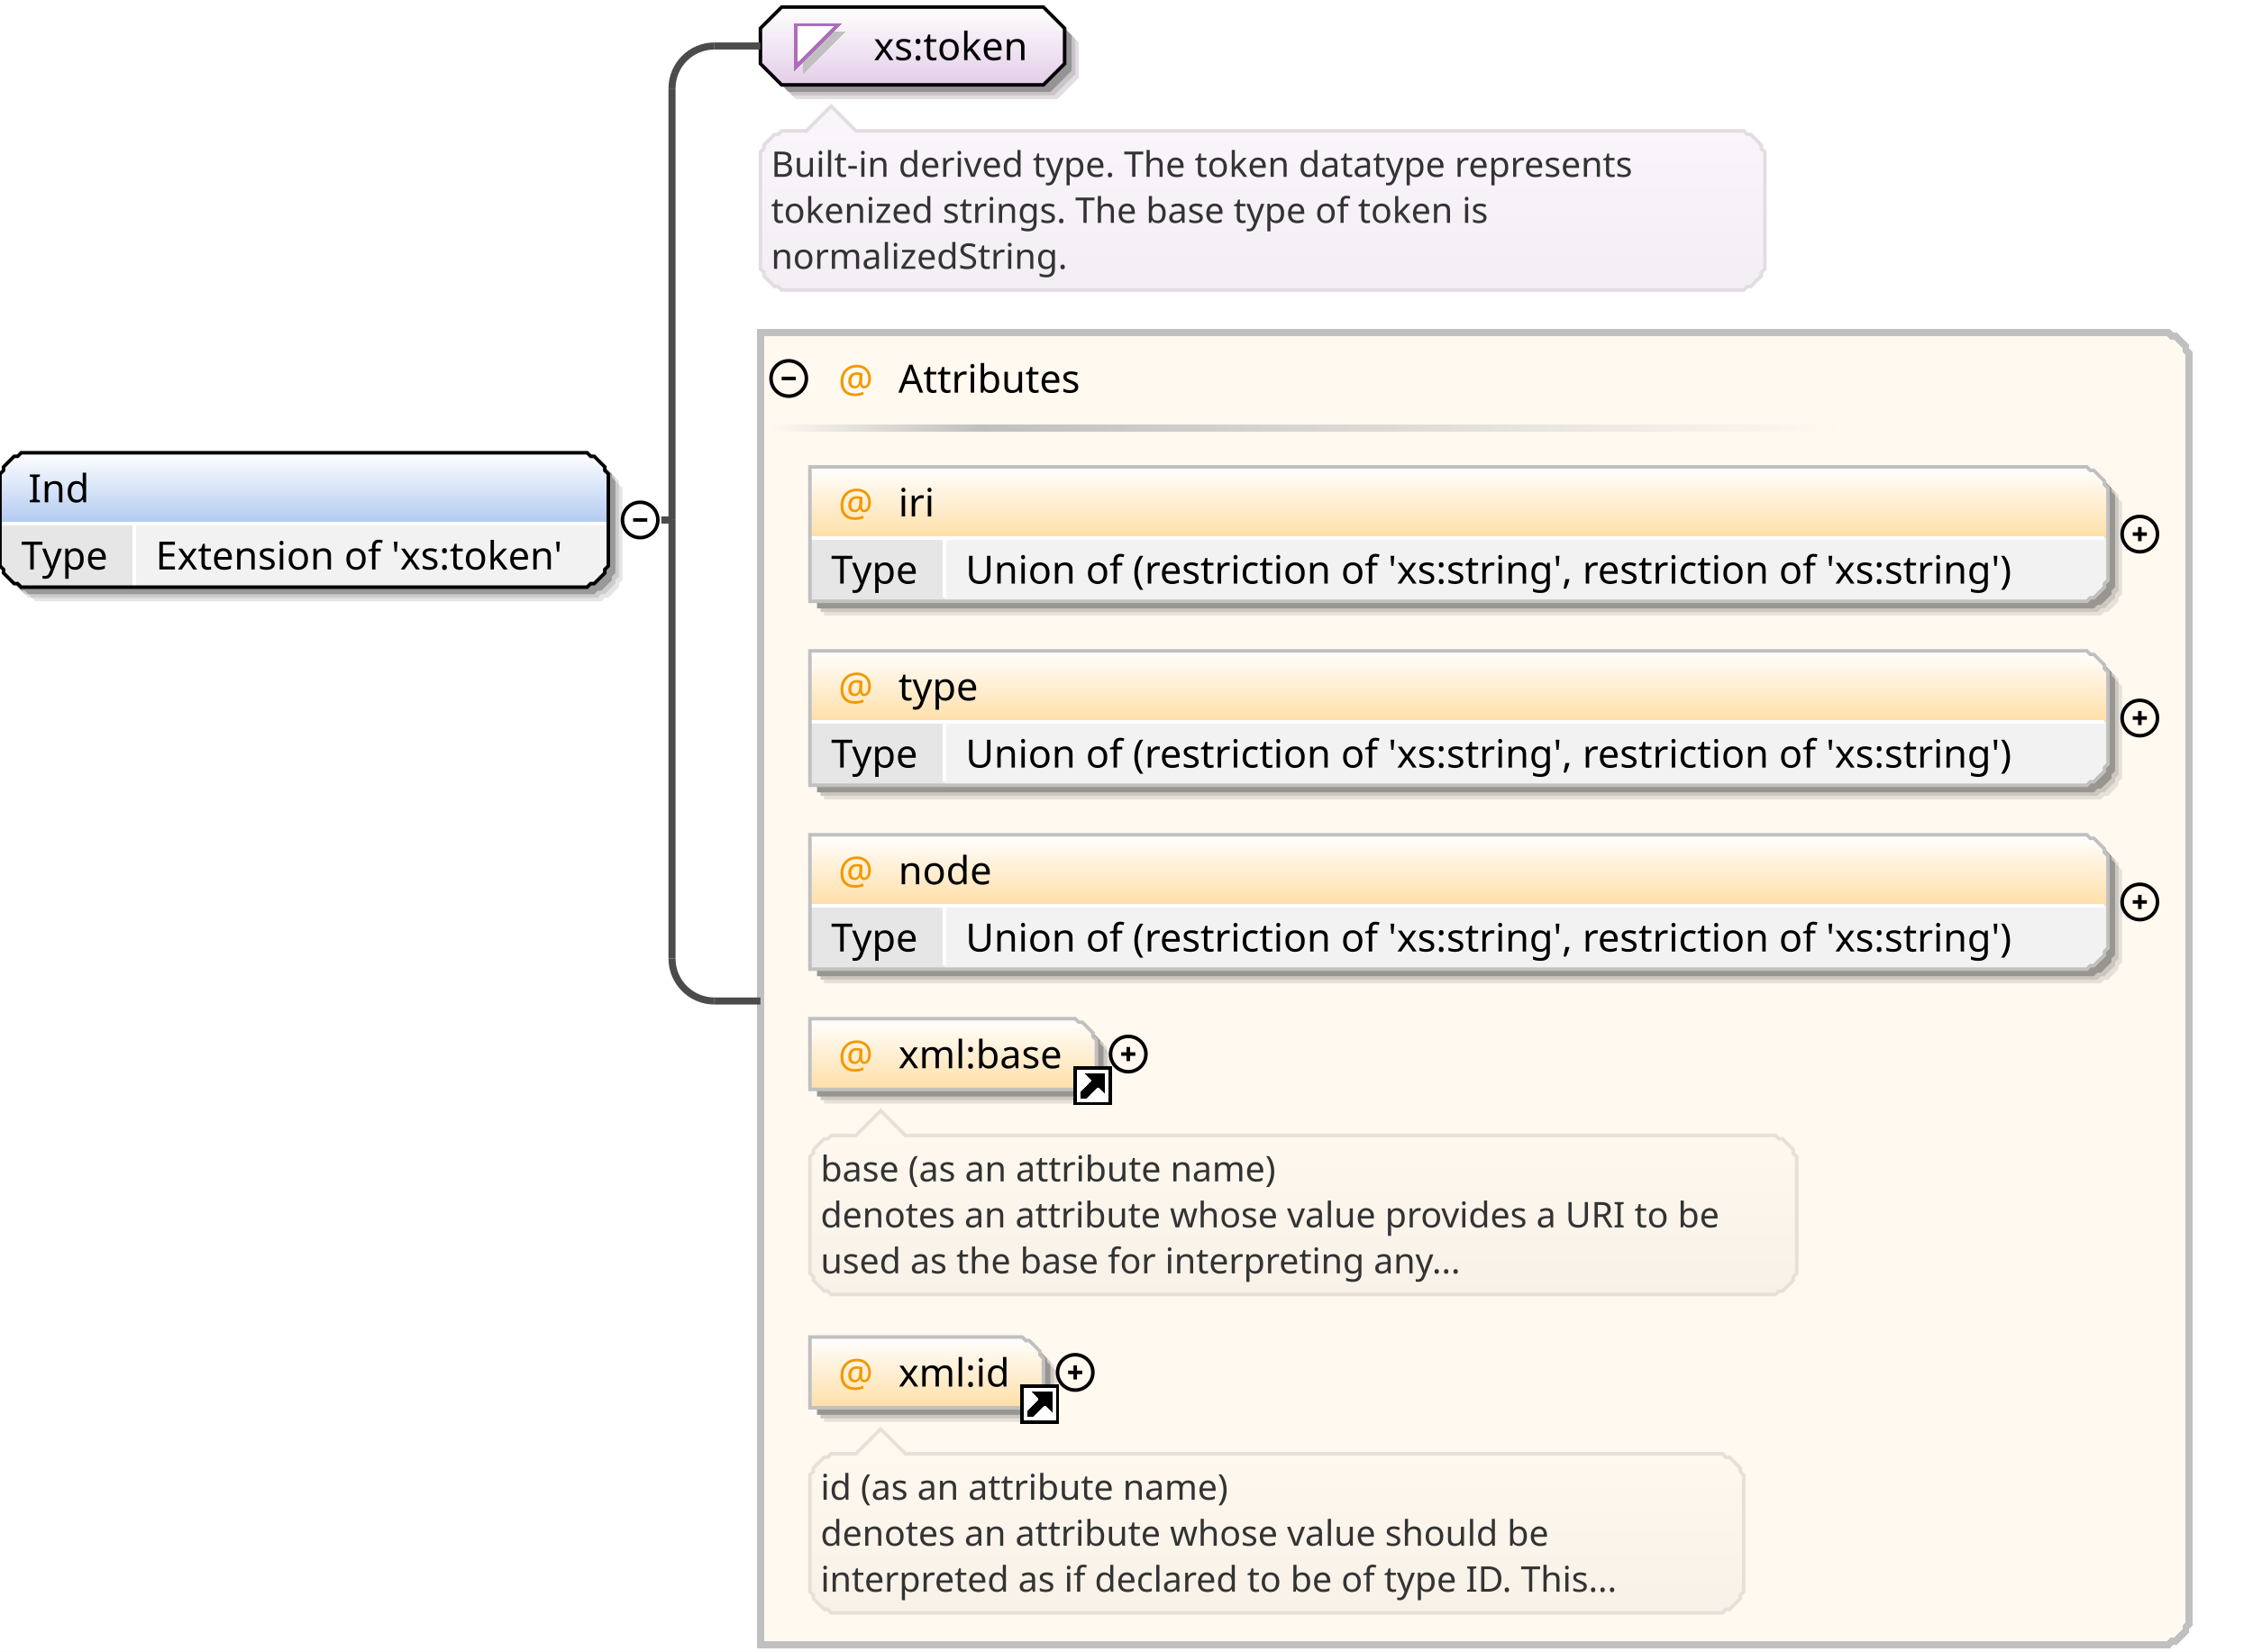
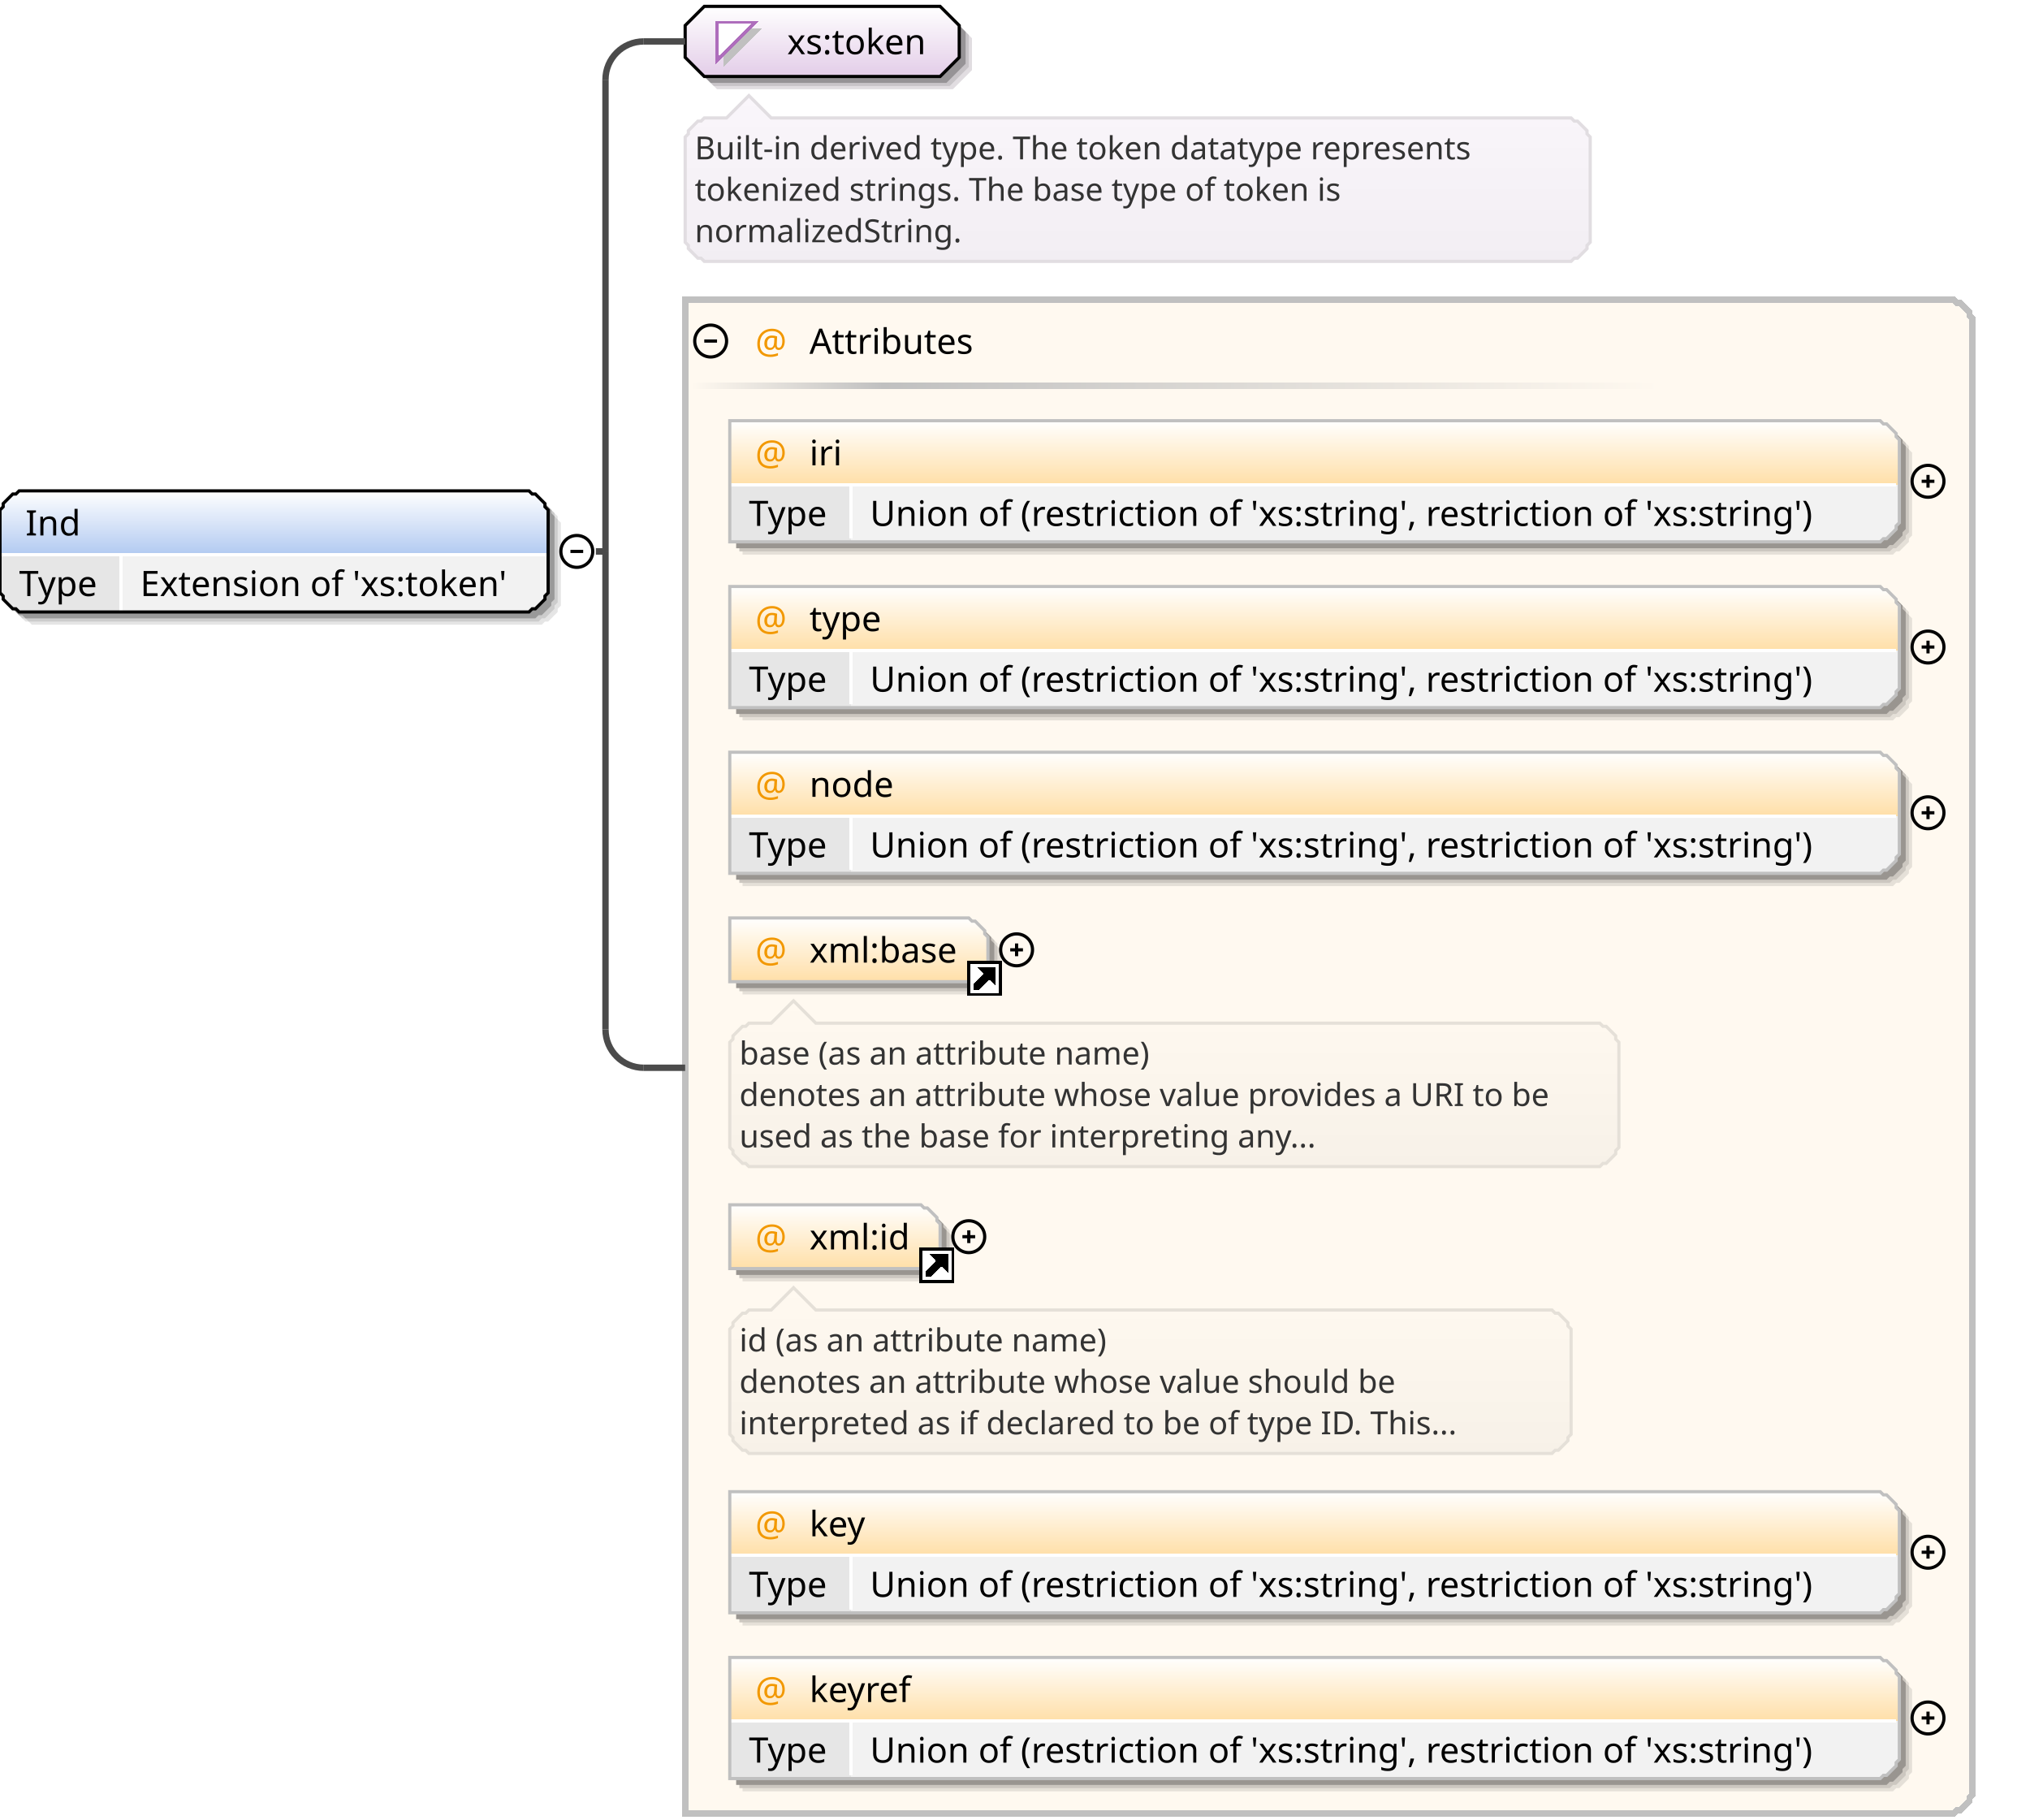
- <svg xmlns="http://www.w3.org/2000/svg" color-interpolation="auto" color-rendering="auto" fill="black" fill-opacity="1" font-family="'Dialog'" font-size="12" font-style="normal" font-weight="normal" height="467" image-rendering="auto" shape-rendering="auto" stroke="black" stroke-dasharray="none" stroke-dashoffset="0" stroke-linecap="square" stroke-linejoin="miter" stroke-miterlimit="10" stroke-opacity="1" stroke-width="1" text-rendering="auto" width="637">
+ <svg xmlns="http://www.w3.org/2000/svg" color-interpolation="auto" color-rendering="auto" fill="black" fill-opacity="1" font-family="'Dialog'" font-size="12" font-style="normal" font-weight="normal" height="571" image-rendering="auto" shape-rendering="auto" stroke="black" stroke-dasharray="none" stroke-dashoffset="0" stroke-linecap="square" stroke-linejoin="miter" stroke-miterlimit="10" stroke-opacity="1" stroke-width="1" text-rendering="auto" width="637">
  <defs id="genericDefs" />
  <g>
    <defs id="defs1">
-       <linearGradient gradientUnits="userSpaceOnUse" id="linearGradient1" spreadMethod="pad" x1="0" x2="0" y1="128" y2="148">
+       <linearGradient gradientUnits="userSpaceOnUse" id="linearGradient1" spreadMethod="pad" x1="0" x2="0" y1="154" y2="174">
        <stop offset="0%" stop-color="white" stop-opacity="1" />
        <stop offset="100%" stop-color="rgb(178,202,241)" stop-opacity="1" />
      </linearGradient>
      <linearGradient gradientUnits="userSpaceOnUse" id="linearGradient2" spreadMethod="pad" x1="215" x2="215" y1="2" y2="24">
        <stop offset="0%" stop-color="white" stop-opacity="1" />
        <stop offset="100%" stop-color="rgb(227,205,232)" stop-opacity="1" />
      </linearGradient>
      <linearGradient gradientUnits="userSpaceOnUse" id="linearGradient3" spreadMethod="pad" x1="215" x2="215" y1="30" y2="82">
        <stop offset="0%" stop-color="rgb(250,246,251)" stop-opacity="1" />
        <stop offset="100%" stop-color="rgb(242,238,243)" stop-opacity="1" />
      </linearGradient>
      <linearGradient gradientUnits="userSpaceOnUse" id="linearGradient4" spreadMethod="pad" x1="277" x2="521" y1="120" y2="120">
        <stop offset="0%" stop-color="silver" stop-opacity="1" />
        <stop offset="100%" stop-color="rgb(255,249,240)" stop-opacity="1" />
      </linearGradient>
      <linearGradient gradientUnits="userSpaceOnUse" id="linearGradient5" spreadMethod="pad" x1="217" x2="277" y1="120" y2="120">
        <stop offset="0%" stop-color="rgb(255,249,240)" stop-opacity="1" />
        <stop offset="100%" stop-color="silver" stop-opacity="1" />
      </linearGradient>
      <linearGradient gradientUnits="userSpaceOnUse" id="linearGradient6" spreadMethod="pad" x1="229" x2="229" y1="132" y2="152">
        <stop offset="0%" stop-color="white" stop-opacity="1" />
        <stop offset="100%" stop-color="rgb(255,223,168)" stop-opacity="1" />
      </linearGradient>
      <linearGradient gradientUnits="userSpaceOnUse" id="linearGradient7" spreadMethod="pad" x1="229" x2="229" y1="184" y2="204">
        <stop offset="0%" stop-color="white" stop-opacity="1" />
        <stop offset="100%" stop-color="rgb(255,223,168)" stop-opacity="1" />
      </linearGradient>
      <linearGradient gradientUnits="userSpaceOnUse" id="linearGradient8" spreadMethod="pad" x1="229" x2="229" y1="236" y2="256">
        <stop offset="0%" stop-color="white" stop-opacity="1" />
        <stop offset="100%" stop-color="rgb(255,223,168)" stop-opacity="1" />
      </linearGradient>
      <linearGradient gradientUnits="userSpaceOnUse" id="linearGradient9" spreadMethod="pad" x1="229" x2="229" y1="288" y2="308">
        <stop offset="0%" stop-color="white" stop-opacity="1" />
        <stop offset="100%" stop-color="rgb(255,223,168)" stop-opacity="1" />
      </linearGradient>
      <linearGradient gradientUnits="userSpaceOnUse" id="linearGradient10" spreadMethod="pad" x1="229" x2="229" y1="314" y2="366">
        <stop offset="0%" stop-color="rgb(255,249,240)" stop-opacity="1" />
        <stop offset="100%" stop-color="rgb(247,241,232)" stop-opacity="1" />
      </linearGradient>
      <linearGradient gradientUnits="userSpaceOnUse" id="linearGradient11" spreadMethod="pad" x1="229" x2="229" y1="378" y2="398">
        <stop offset="0%" stop-color="white" stop-opacity="1" />
        <stop offset="100%" stop-color="rgb(255,223,168)" stop-opacity="1" />
      </linearGradient>
      <linearGradient gradientUnits="userSpaceOnUse" id="linearGradient12" spreadMethod="pad" x1="229" x2="229" y1="404" y2="456">
        <stop offset="0%" stop-color="rgb(255,249,240)" stop-opacity="1" />
        <stop offset="100%" stop-color="rgb(247,241,232)" stop-opacity="1" />
      </linearGradient>
+       <linearGradient gradientUnits="userSpaceOnUse" id="linearGradient13" spreadMethod="pad" x1="229" x2="229" y1="468" y2="488">
+         <stop offset="0%" stop-color="white" stop-opacity="1" />
+         <stop offset="100%" stop-color="rgb(255,223,168)" stop-opacity="1" />
+       </linearGradient>
+       <linearGradient gradientUnits="userSpaceOnUse" id="linearGradient14" spreadMethod="pad" x1="229" x2="229" y1="520" y2="540">
+         <stop offset="0%" stop-color="white" stop-opacity="1" />
+         <stop offset="100%" stop-color="rgb(255,223,168)" stop-opacity="1" />
+       </linearGradient>
      <clipPath clipPathUnits="userSpaceOnUse" id="clipPath1">
-         <path d="M0 0 L637 0 L637 467 L0 467 L0 0 Z" />
+         <path d="M0 0 L637 0 L637 571 L0 571 L0 0 Z" />
      </clipPath>
    </defs>
    <g fill="white" stroke="white" text-rendering="geometricPrecision">
-       <rect clip-path="url(#clipPath1)" height="467" stroke="none" width="637" x="0" y="0" />
+       <rect clip-path="url(#clipPath1)" height="571" stroke="none" width="637" x="0" y="0" />
    </g>
    <g fill="rgb(229,229,229)" font-family="sans-serif" font-size="11" stroke="rgb(229,229,229)" text-rendering="geometricPrecision">
-       <polygon clip-path="url(#clipPath1)" points=" 4 138 5 137 5 136 6 135 7 134 8 133 9 133 10 132 170 132 171 133 172 133 173 134 174 135 175 136 175 137 176 138 176 164 175 165 175 166 174 167 173 168 172 169 171 169 170 170 10 170 9 169 8 169 7 168 6 167 5 166 5 165 4 164" stroke="none" />
-       <polygon clip-path="url(#clipPath1)" fill="rgb(204,204,204)" points=" 3 137 4 136 4 135 5 134 6 133 7 132 8 132 9 131 169 131 170 132 171 132 172 133 173 134 174 135 174 136 175 137 175 163 174 164 174 165 173 166 172 167 171 168 170 168 169 169 9 169 8 168 7 168 6 167 5 166 4 165 4 164 3 163" stroke="none" />
-       <polygon clip-path="url(#clipPath1)" fill="rgb(153,153,153)" points=" 2 136 3 135 3 134 4 133 5 132 6 131 7 131 8 130 168 130 169 131 170 131 171 132 172 133 173 134 173 135 174 136 174 162 173 163 173 164 172 165 171 166 170 167 169 167 168 168 8 168 7 167 6 167 5 166 4 165 3 164 3 163 2 162" stroke="none" />
-       <polygon clip-path="url(#clipPath1)" fill="url(#linearGradient1)" points=" 0 134 1 133 1 132 2 131 3 130 4 129 5 129 6 128 166 128 167 129 168 129 169 130 170 131 171 132 171 133 172 134 172 148 171 148 171 148 170 148 169 148 168 148 167 148 166 148 6 148 5 148 4 148 3 148 2 148 1 148 1 148 0 148" shape-rendering="crispEdges" stroke="none" />
-       <polygon clip-path="url(#clipPath1)" fill="rgb(230,230,230)" points=" 0 148 1 148 1 148 2 148 3 148 4 148 5 148 6 148 38 148 38 148 38 148 38 148 38 148 38 148 38 148 38 148 38 160 38 161 38 162 38 163 38 164 38 165 38 165 38 166 6 166 5 165 4 165 3 164 2 163 1 162 1 161 0 160" shape-rendering="crispEdges" stroke="none" />
-       <polygon clip-path="url(#clipPath1)" fill="rgb(242,242,242)" points=" 38 148 38 148 38 148 38 148 38 148 38 148 38 148 38 148 166 148 167 148 168 148 169 148 170 148 171 148 171 148 172 148 172 160 171 161 171 162 170 163 169 164 168 165 167 165 166 166 38 166 38 165 38 165 38 164 38 163 38 162 38 161 38 160" shape-rendering="crispEdges" stroke="none" />
-       <line clip-path="url(#clipPath1)" fill="none" shape-rendering="crispEdges" stroke="white" x1="0" x2="171" y1="148" y2="148" />
-       <text clip-path="url(#clipPath1)" fill="black" shape-rendering="crispEdges" stroke="none" x="6" xml:space="preserve" y="161">Type</text>
-       <text clip-path="url(#clipPath1)" fill="black" shape-rendering="crispEdges" stroke="none" x="44" xml:space="preserve" y="161">Extension of 'xs:token'</text>
-       <line clip-path="url(#clipPath1)" fill="none" shape-rendering="crispEdges" stroke="white" x1="38" x2="38" y1="148" y2="165" />
-       <polygon clip-path="url(#clipPath1)" fill="none" points=" 0 134 1 133 1 132 2 131 3 130 4 129 5 129 6 128 166 128 167 129 168 129 169 130 170 131 171 132 171 133 172 134 172 160 171 161 171 162 170 163 169 164 168 165 167 165 166 166 6 166 5 165 4 165 3 164 2 163 1 162 1 161 0 160" stroke="black" stroke-linecap="butt" />
+       <polygon clip-path="url(#clipPath1)" points=" 4 164 5 163 5 162 6 161 7 160 8 159 9 159 10 158 170 158 171 159 172 159 173 160 174 161 175 162 175 163 176 164 176 190 175 191 175 192 174 193 173 194 172 195 171 195 170 196 10 196 9 195 8 195 7 194 6 193 5 192 5 191 4 190" stroke="none" />
+       <polygon clip-path="url(#clipPath1)" fill="rgb(204,204,204)" points=" 3 163 4 162 4 161 5 160 6 159 7 158 8 158 9 157 169 157 170 158 171 158 172 159 173 160 174 161 174 162 175 163 175 189 174 190 174 191 173 192 172 193 171 194 170 194 169 195 9 195 8 194 7 194 6 193 5 192 4 191 4 190 3 189" stroke="none" />
+       <polygon clip-path="url(#clipPath1)" fill="rgb(153,153,153)" points=" 2 162 3 161 3 160 4 159 5 158 6 157 7 157 8 156 168 156 169 157 170 157 171 158 172 159 173 160 173 161 174 162 174 188 173 189 173 190 172 191 171 192 170 193 169 193 168 194 8 194 7 193 6 193 5 192 4 191 3 190 3 189 2 188" stroke="none" />
+       <polygon clip-path="url(#clipPath1)" fill="url(#linearGradient1)" points=" 0 160 1 159 1 158 2 157 3 156 4 155 5 155 6 154 166 154 167 155 168 155 169 156 170 157 171 158 171 159 172 160 172 174 171 174 171 174 170 174 169 174 168 174 167 174 166 174 6 174 5 174 4 174 3 174 2 174 1 174 1 174 0 174" shape-rendering="crispEdges" stroke="none" />
+       <polygon clip-path="url(#clipPath1)" fill="rgb(230,230,230)" points=" 0 174 1 174 1 174 2 174 3 174 4 174 5 174 6 174 38 174 38 174 38 174 38 174 38 174 38 174 38 174 38 174 38 186 38 187 38 188 38 189 38 190 38 191 38 191 38 192 6 192 5 191 4 191 3 190 2 189 1 188 1 187 0 186" shape-rendering="crispEdges" stroke="none" />
+       <polygon clip-path="url(#clipPath1)" fill="rgb(242,242,242)" points=" 38 174 38 174 38 174 38 174 38 174 38 174 38 174 38 174 166 174 167 174 168 174 169 174 170 174 171 174 171 174 172 174 172 186 171 187 171 188 170 189 169 190 168 191 167 191 166 192 38 192 38 191 38 191 38 190 38 189 38 188 38 187 38 186" shape-rendering="crispEdges" stroke="none" />
+       <line clip-path="url(#clipPath1)" fill="none" shape-rendering="crispEdges" stroke="white" x1="0" x2="171" y1="174" y2="174" />
+       <text clip-path="url(#clipPath1)" fill="black" shape-rendering="crispEdges" stroke="none" x="6" xml:space="preserve" y="187">Type</text>
+       <text clip-path="url(#clipPath1)" fill="black" shape-rendering="crispEdges" stroke="none" x="44" xml:space="preserve" y="187">Extension of 'xs:token'</text>
+       <line clip-path="url(#clipPath1)" fill="none" shape-rendering="crispEdges" stroke="white" x1="38" x2="38" y1="174" y2="191" />
+       <polygon clip-path="url(#clipPath1)" fill="none" points=" 0 160 1 159 1 158 2 157 3 156 4 155 5 155 6 154 166 154 167 155 168 155 169 156 170 157 171 158 171 159 172 160 172 186 171 187 171 188 170 189 169 190 168 191 167 191 166 192 6 192 5 191 4 191 3 190 2 189 1 188 1 187 0 186" stroke="black" stroke-linecap="butt" />
    </g>
    <g font-family="sans-serif" font-size="11" shape-rendering="crispEdges" stroke-linecap="butt" text-rendering="geometricPrecision">
-       <text clip-path="url(#clipPath1)" stroke="none" x="8" xml:space="preserve" y="142">Ind</text>
-       <circle clip-path="url(#clipPath1)" cx="181" cy="147" fill="none" r="5" shape-rendering="auto" />
-       <line clip-path="url(#clipPath1)" fill="none" shape-rendering="auto" x1="179" x2="183" y1="147" y2="147" />
+       <text clip-path="url(#clipPath1)" stroke="none" x="8" xml:space="preserve" y="168">Ind</text>
+       <circle clip-path="url(#clipPath1)" cx="181" cy="173" fill="none" r="5" shape-rendering="auto" />
+       <line clip-path="url(#clipPath1)" fill="none" shape-rendering="auto" x1="179" x2="183" y1="173" y2="173" />
      <polygon clip-path="url(#clipPath1)" fill="rgb(225,221,225)" points=" 219 12 219 22 225 28 299 28 305 22 305 12 299 6 225 6" shape-rendering="auto" stroke="none" />
      <polygon clip-path="url(#clipPath1)" fill="rgb(200,196,200)" points=" 218 11 218 21 224 27 298 27 304 21 304 11 298 5 224 5" shape-rendering="auto" stroke="none" />
      <polygon clip-path="url(#clipPath1)" fill="rgb(150,147,150)" points=" 217 10 217 20 223 26 297 26 303 20 303 10 297 4 223 4" shape-rendering="auto" stroke="none" />
      <polygon clip-path="url(#clipPath1)" fill="url(#linearGradient2)" points=" 215 8 215 18 221 24 295 24 301 18 301 8 295 2 221 2" stroke="none" />
      <polygon clip-path="url(#clipPath1)" fill="none" points=" 215 8 215 18 221 24 295 24 301 18 301 8 295 2 221 2" shape-rendering="auto" />
      <polygon clip-path="url(#clipPath1)" fill="silver" points=" 227 9 239 9 227 21" stroke="none" />
      <polygon clip-path="url(#clipPath1)" fill="white" points=" 225 7 237 7 225 19" stroke="none" />
      <polygon clip-path="url(#clipPath1)" fill="none" points=" 225 7 237 7 225 19" stroke="rgb(174,109,188)" />
      <text clip-path="url(#clipPath1)" stroke="none" x="247" xml:space="preserve" y="17">xs:token</text>
      <polygon clip-path="url(#clipPath1)" fill="url(#linearGradient3)" points=" 215 43 216 42 216 41 217 40 218 39 219 38 220 38 221 37 228 37 235 30 242 37 493 37 494 38 495 38 496 39 497 40 498 41 498 42 499 43 499 76 498 77 498 78 497 79 496 80 495 81 494 81 493 82 221 82 220 81 219 81 218 80 217 79 216 78 216 77 215 76" stroke="none" />
      <polygon clip-path="url(#clipPath1)" fill="none" points=" 215 43 216 42 216 41 217 40 218 39 219 38 220 38 221 37 228 37 235 30 242 37 493 37 494 38 495 38 496 39 497 40 498 41 498 42 499 43 499 76 498 77 498 78 497 79 496 80 495 81 494 81 493 82 221 82 220 81 219 81 218 80 217 79 216 78 216 77 215 76" shape-rendering="auto" stroke="rgb(225,221,225)" />
      <text clip-path="url(#clipPath1)" fill="rgb(51,51,51)" font-size="10" stroke="none" x="218" xml:space="preserve" y="50">Built-in derived type. The token datatype represents </text>
      <text clip-path="url(#clipPath1)" fill="rgb(51,51,51)" font-size="10" stroke="none" x="218" xml:space="preserve" y="63">tokenized strings. The base type of token is </text>
      <text clip-path="url(#clipPath1)" fill="rgb(51,51,51)" font-size="10" stroke="none" x="218" xml:space="preserve" y="76">normalizedString.</text>
-       <polygon clip-path="url(#clipPath1)" fill="rgb(255,249,240)" points=" 215 94 613 94 614 95 615 95 616 96 617 97 618 98 618 99 619 100 619 459 618 460 618 461 617 462 616 463 615 464 614 464 613 465 215 465" stroke="none" stroke-width="2" />
-       <polygon clip-path="url(#clipPath1)" fill="none" points=" 215 94 613 94 614 95 615 95 616 96 617 97 618 98 618 99 619 100 619 459 618 460 618 461 617 462 616 463 615 464 614 464 613 465 215 465" stroke="silver" stroke-width="2" />
+       <polygon clip-path="url(#clipPath1)" fill="rgb(255,249,240)" points=" 215 94 613 94 614 95 615 95 616 96 617 97 618 98 618 99 619 100 619 563 618 564 618 565 617 566 616 567 615 568 614 568 613 569 215 569" stroke="none" stroke-width="2" />
+       <polygon clip-path="url(#clipPath1)" fill="none" points=" 215 94 613 94 614 95 615 95 616 96 617 97 618 98 618 99 619 100 619 563 618 564 618 565 617 566 616 567 615 568 614 568 613 569 215 569" stroke="silver" stroke-width="2" />
      <rect clip-path="url(#clipPath1)" fill="url(#linearGradient4)" height="2" stroke="none" stroke-width="2" width="244" x="277" y="120" />
      <rect clip-path="url(#clipPath1)" fill="url(#linearGradient5)" height="2" stroke="none" stroke-width="2" width="60" x="217" y="120" />
      <text clip-path="url(#clipPath1)" fill="rgb(242,152,0)" stroke="none" x="237" xml:space="preserve" y="111">@</text>
      <text clip-path="url(#clipPath1)" stroke="none" x="254" xml:space="preserve" y="111">Attributes</text>
      <circle clip-path="url(#clipPath1)" cx="223" cy="107" fill="none" r="5" shape-rendering="auto" />
      <line clip-path="url(#clipPath1)" fill="none" shape-rendering="auto" x1="221" x2="225" y1="107" y2="107" />
      <polygon clip-path="url(#clipPath1)" fill="rgb(229,224,216)" points=" 233 136 594 136 595 137 596 137 597 138 598 139 599 140 599 141 600 142 600 168 599 169 599 170 598 171 597 172 596 173 595 173 594 174 233 174" shape-rendering="auto" stroke="none" />
      <polygon clip-path="url(#clipPath1)" fill="rgb(204,199,192)" points=" 232 135 593 135 594 136 595 136 596 137 597 138 598 139 598 140 599 141 599 167 598 168 598 169 597 170 596 171 595 172 594 172 593 173 232 173" shape-rendering="auto" stroke="none" />
      <polygon clip-path="url(#clipPath1)" fill="rgb(153,149,144)" points=" 231 134 592 134 593 135 594 135 595 136 596 137 597 138 597 139 598 140 598 166 597 167 597 168 596 169 595 170 594 171 593 171 592 172 231 172" shape-rendering="auto" stroke="none" />
      <polygon clip-path="url(#clipPath1)" fill="url(#linearGradient6)" points=" 229 132 590 132 591 133 592 133 593 134 594 135 595 136 595 137 596 138 596 152 595 152 595 152 594 152 593 152 592 152 591 152 590 152 229 152" stroke="none" />
      <polygon clip-path="url(#clipPath1)" fill="rgb(230,230,230)" points=" 229 152 267 152 267 152 267 152 267 152 267 152 267 152 267 152 267 152 267 164 267 165 267 166 267 167 267 168 267 169 267 169 267 170 229 170" stroke="none" />
      <polygon clip-path="url(#clipPath1)" fill="rgb(242,242,242)" points=" 267 152 590 152 591 152 592 152 593 152 594 152 595 152 595 152 596 152 596 164 595 165 595 166 594 167 593 168 592 169 591 169 590 170 267 170" stroke="none" />
      <line clip-path="url(#clipPath1)" fill="none" stroke="white" x1="229" x2="595" y1="152" y2="152" />
      <text clip-path="url(#clipPath1)" stroke="none" x="235" xml:space="preserve" y="165">Type</text>
      <text clip-path="url(#clipPath1)" stroke="none" x="273" xml:space="preserve" y="165">Union of (restriction of 'xs:string', restriction of 'xs:string')</text>
      <line clip-path="url(#clipPath1)" fill="none" stroke="white" x1="267" x2="267" y1="152" y2="169" />
      <polygon clip-path="url(#clipPath1)" fill="none" points=" 229 132 590 132 591 133 592 133 593 134 594 135 595 136 595 137 596 138 596 164 595 165 595 166 594 167 593 168 592 169 591 169 590 170 229 170" shape-rendering="auto" stroke="silver" />
      <text clip-path="url(#clipPath1)" fill="rgb(242,152,0)" stroke="none" x="237" xml:space="preserve" y="146">@</text>
      <text clip-path="url(#clipPath1)" stroke="none" x="254" xml:space="preserve" y="146">iri</text>
      <circle clip-path="url(#clipPath1)" cx="605" cy="151" fill="none" r="5" shape-rendering="auto" />
      <line clip-path="url(#clipPath1)" fill="none" shape-rendering="auto" x1="603" x2="607" y1="151" y2="151" />
      <line clip-path="url(#clipPath1)" fill="none" shape-rendering="auto" x1="605" x2="605" y1="149" y2="153" />
      <polygon clip-path="url(#clipPath1)" fill="rgb(229,224,216)" points=" 233 188 594 188 595 189 596 189 597 190 598 191 599 192 599 193 600 194 600 220 599 221 599 222 598 223 597 224 596 225 595 225 594 226 233 226" shape-rendering="auto" stroke="none" />
      <polygon clip-path="url(#clipPath1)" fill="rgb(204,199,192)" points=" 232 187 593 187 594 188 595 188 596 189 597 190 598 191 598 192 599 193 599 219 598 220 598 221 597 222 596 223 595 224 594 224 593 225 232 225" shape-rendering="auto" stroke="none" />
      <polygon clip-path="url(#clipPath1)" fill="rgb(153,149,144)" points=" 231 186 592 186 593 187 594 187 595 188 596 189 597 190 597 191 598 192 598 218 597 219 597 220 596 221 595 222 594 223 593 223 592 224 231 224" shape-rendering="auto" stroke="none" />
      <polygon clip-path="url(#clipPath1)" fill="url(#linearGradient7)" points=" 229 184 590 184 591 185 592 185 593 186 594 187 595 188 595 189 596 190 596 204 595 204 595 204 594 204 593 204 592 204 591 204 590 204 229 204" stroke="none" />
      <polygon clip-path="url(#clipPath1)" fill="rgb(230,230,230)" points=" 229 204 267 204 267 204 267 204 267 204 267 204 267 204 267 204 267 204 267 216 267 217 267 218 267 219 267 220 267 221 267 221 267 222 229 222" stroke="none" />
      <polygon clip-path="url(#clipPath1)" fill="rgb(242,242,242)" points=" 267 204 590 204 591 204 592 204 593 204 594 204 595 204 595 204 596 204 596 216 595 217 595 218 594 219 593 220 592 221 591 221 590 222 267 222" stroke="none" />
      <line clip-path="url(#clipPath1)" fill="none" stroke="white" x1="229" x2="595" y1="204" y2="204" />
      <text clip-path="url(#clipPath1)" stroke="none" x="235" xml:space="preserve" y="217">Type</text>
      <text clip-path="url(#clipPath1)" stroke="none" x="273" xml:space="preserve" y="217">Union of (restriction of 'xs:string', restriction of 'xs:string')</text>
      <line clip-path="url(#clipPath1)" fill="none" stroke="white" x1="267" x2="267" y1="204" y2="221" />
      <polygon clip-path="url(#clipPath1)" fill="none" points=" 229 184 590 184 591 185 592 185 593 186 594 187 595 188 595 189 596 190 596 216 595 217 595 218 594 219 593 220 592 221 591 221 590 222 229 222" shape-rendering="auto" stroke="silver" />
      <text clip-path="url(#clipPath1)" fill="rgb(242,152,0)" stroke="none" x="237" xml:space="preserve" y="198">@</text>
      <text clip-path="url(#clipPath1)" stroke="none" x="254" xml:space="preserve" y="198">type</text>
      <circle clip-path="url(#clipPath1)" cx="605" cy="203" fill="none" r="5" shape-rendering="auto" />
      <line clip-path="url(#clipPath1)" fill="none" shape-rendering="auto" x1="603" x2="607" y1="203" y2="203" />
      <line clip-path="url(#clipPath1)" fill="none" shape-rendering="auto" x1="605" x2="605" y1="201" y2="205" />
      <polygon clip-path="url(#clipPath1)" fill="rgb(229,224,216)" points=" 233 240 594 240 595 241 596 241 597 242 598 243 599 244 599 245 600 246 600 272 599 273 599 274 598 275 597 276 596 277 595 277 594 278 233 278" shape-rendering="auto" stroke="none" />
      <polygon clip-path="url(#clipPath1)" fill="rgb(204,199,192)" points=" 232 239 593 239 594 240 595 240 596 241 597 242 598 243 598 244 599 245 599 271 598 272 598 273 597 274 596 275 595 276 594 276 593 277 232 277" shape-rendering="auto" stroke="none" />
      <polygon clip-path="url(#clipPath1)" fill="rgb(153,149,144)" points=" 231 238 592 238 593 239 594 239 595 240 596 241 597 242 597 243 598 244 598 270 597 271 597 272 596 273 595 274 594 275 593 275 592 276 231 276" shape-rendering="auto" stroke="none" />
      <polygon clip-path="url(#clipPath1)" fill="url(#linearGradient8)" points=" 229 236 590 236 591 237 592 237 593 238 594 239 595 240 595 241 596 242 596 256 595 256 595 256 594 256 593 256 592 256 591 256 590 256 229 256" stroke="none" />
      <polygon clip-path="url(#clipPath1)" fill="rgb(230,230,230)" points=" 229 256 267 256 267 256 267 256 267 256 267 256 267 256 267 256 267 256 267 268 267 269 267 270 267 271 267 272 267 273 267 273 267 274 229 274" stroke="none" />
      <polygon clip-path="url(#clipPath1)" fill="rgb(242,242,242)" points=" 267 256 590 256 591 256 592 256 593 256 594 256 595 256 595 256 596 256 596 268 595 269 595 270 594 271 593 272 592 273 591 273 590 274 267 274" stroke="none" />
      <line clip-path="url(#clipPath1)" fill="none" stroke="white" x1="229" x2="595" y1="256" y2="256" />
      <text clip-path="url(#clipPath1)" stroke="none" x="235" xml:space="preserve" y="269">Type</text>
      <text clip-path="url(#clipPath1)" stroke="none" x="273" xml:space="preserve" y="269">Union of (restriction of 'xs:string', restriction of 'xs:string')</text>
      <line clip-path="url(#clipPath1)" fill="none" stroke="white" x1="267" x2="267" y1="256" y2="273" />
      <polygon clip-path="url(#clipPath1)" fill="none" points=" 229 236 590 236 591 237 592 237 593 238 594 239 595 240 595 241 596 242 596 268 595 269 595 270 594 271 593 272 592 273 591 273 590 274 229 274" shape-rendering="auto" stroke="silver" />
      <text clip-path="url(#clipPath1)" fill="rgb(242,152,0)" stroke="none" x="237" xml:space="preserve" y="250">@</text>
      <text clip-path="url(#clipPath1)" stroke="none" x="254" xml:space="preserve" y="250">node</text>
      <circle clip-path="url(#clipPath1)" cx="605" cy="255" fill="none" r="5" shape-rendering="auto" />
      <line clip-path="url(#clipPath1)" fill="none" shape-rendering="auto" x1="603" x2="607" y1="255" y2="255" />
      <line clip-path="url(#clipPath1)" fill="none" shape-rendering="auto" x1="605" x2="605" y1="253" y2="257" />
      <polygon clip-path="url(#clipPath1)" fill="rgb(229,224,216)" points=" 233 292 308 292 309 293 310 293 311 294 312 295 313 296 313 297 314 298 314 306 313 307 313 308 312 309 311 310 310 311 309 311 308 312 233 312" shape-rendering="auto" stroke="none" />
      <polygon clip-path="url(#clipPath1)" fill="rgb(204,199,192)" points=" 232 291 307 291 308 292 309 292 310 293 311 294 312 295 312 296 313 297 313 305 312 306 312 307 311 308 310 309 309 310 308 310 307 311 232 311" shape-rendering="auto" stroke="none" />
      <polygon clip-path="url(#clipPath1)" fill="rgb(153,149,144)" points=" 231 290 306 290 307 291 308 291 309 292 310 293 311 294 311 295 312 296 312 304 311 305 311 306 310 307 309 308 308 309 307 309 306 310 231 310" shape-rendering="auto" stroke="none" />
      <polygon clip-path="url(#clipPath1)" fill="url(#linearGradient9)" points=" 229 288 304 288 305 289 306 289 307 290 308 291 309 292 309 293 310 294 310 302 309 303 309 304 308 305 307 306 306 307 305 307 304 308 229 308" stroke="none" />
      <polygon clip-path="url(#clipPath1)" fill="none" points=" 229 288 304 288 305 289 306 289 307 290 308 291 309 292 309 293 310 294 310 302 309 303 309 304 308 305 307 306 306 307 305 307 304 308 229 308" shape-rendering="auto" stroke="silver" />
      <text clip-path="url(#clipPath1)" fill="rgb(242,152,0)" stroke="none" x="237" xml:space="preserve" y="302">@</text>
      <text clip-path="url(#clipPath1)" stroke="none" x="254" xml:space="preserve" y="302">xml:base</text>
      <rect clip-path="url(#clipPath1)" fill="white" height="10" stroke="none" width="10" x="304" y="302" />
      <polygon clip-path="url(#clipPath1)" fill="none" points=" 306 310 306 309 309 306 309 305 308 304 312 304 312 308 311 307 310 307 307 310" />
      <polygon clip-path="url(#clipPath1)" points=" 306 310 306 309 309 306 309 305 308 304 312 304 312 308 311 307 310 307 307 310" stroke="none" />
      <rect clip-path="url(#clipPath1)" fill="none" height="10" width="10" x="304" y="302" />
      <circle clip-path="url(#clipPath1)" cx="319" cy="298" fill="none" r="5" shape-rendering="auto" />
      <line clip-path="url(#clipPath1)" fill="none" shape-rendering="auto" x1="317" x2="321" y1="298" y2="298" />
      <line clip-path="url(#clipPath1)" fill="none" shape-rendering="auto" x1="319" x2="319" y1="296" y2="300" />
      <polygon clip-path="url(#clipPath1)" fill="url(#linearGradient10)" points=" 229 327 230 326 230 325 231 324 232 323 233 322 234 322 235 321 242 321 249 314 256 321 502 321 503 322 504 322 505 323 506 324 507 325 507 326 508 327 508 360 507 361 507 362 506 363 505 364 504 365 503 365 502 366 235 366 234 365 233 365 232 364 231 363 230 362 230 361 229 360" stroke="none" />
      <polygon clip-path="url(#clipPath1)" fill="none" points=" 229 327 230 326 230 325 231 324 232 323 233 322 234 322 235 321 242 321 249 314 256 321 502 321 503 322 504 322 505 323 506 324 507 325 507 326 508 327 508 360 507 361 507 362 506 363 505 364 504 365 503 365 502 366 235 366 234 365 233 365 232 364 231 363 230 362 230 361 229 360" shape-rendering="auto" stroke="rgb(229,224,216)" />
      <text clip-path="url(#clipPath1)" fill="rgb(51,51,51)" font-size="10" stroke="none" x="232" xml:space="preserve" y="334">base (as an attribute name)</text>
      <text clip-path="url(#clipPath1)" fill="rgb(51,51,51)" font-size="10" stroke="none" x="232" xml:space="preserve" y="347">denotes an attribute whose value provides a URI to be </text>
      <text clip-path="url(#clipPath1)" fill="rgb(51,51,51)" font-size="10" stroke="none" x="232" xml:space="preserve" y="360">used as the base for interpreting any...</text>
      <polygon clip-path="url(#clipPath1)" fill="rgb(229,224,216)" points=" 233 382 293 382 294 383 295 383 296 384 297 385 298 386 298 387 299 388 299 396 298 397 298 398 297 399 296 400 295 401 294 401 293 402 233 402" shape-rendering="auto" stroke="none" />
      <polygon clip-path="url(#clipPath1)" fill="rgb(204,199,192)" points=" 232 381 292 381 293 382 294 382 295 383 296 384 297 385 297 386 298 387 298 395 297 396 297 397 296 398 295 399 294 400 293 400 292 401 232 401" shape-rendering="auto" stroke="none" />
      <polygon clip-path="url(#clipPath1)" fill="rgb(153,149,144)" points=" 231 380 291 380 292 381 293 381 294 382 295 383 296 384 296 385 297 386 297 394 296 395 296 396 295 397 294 398 293 399 292 399 291 400 231 400" shape-rendering="auto" stroke="none" />
      <polygon clip-path="url(#clipPath1)" fill="url(#linearGradient11)" points=" 229 378 289 378 290 379 291 379 292 380 293 381 294 382 294 383 295 384 295 392 294 393 294 394 293 395 292 396 291 397 290 397 289 398 229 398" stroke="none" />
      <polygon clip-path="url(#clipPath1)" fill="none" points=" 229 378 289 378 290 379 291 379 292 380 293 381 294 382 294 383 295 384 295 392 294 393 294 394 293 395 292 396 291 397 290 397 289 398 229 398" shape-rendering="auto" stroke="silver" />
      <text clip-path="url(#clipPath1)" fill="rgb(242,152,0)" stroke="none" x="237" xml:space="preserve" y="392">@</text>
      <text clip-path="url(#clipPath1)" stroke="none" x="254" xml:space="preserve" y="392">xml:id</text>
      <rect clip-path="url(#clipPath1)" fill="white" height="10" stroke="none" width="10" x="289" y="392" />
      <polygon clip-path="url(#clipPath1)" fill="none" points=" 291 400 291 399 294 396 294 395 293 394 297 394 297 398 296 397 295 397 292 400" />
      <polygon clip-path="url(#clipPath1)" points=" 291 400 291 399 294 396 294 395 293 394 297 394 297 398 296 397 295 397 292 400" stroke="none" />
      <rect clip-path="url(#clipPath1)" fill="none" height="10" width="10" x="289" y="392" />
      <circle clip-path="url(#clipPath1)" cx="304" cy="388" fill="none" r="5" shape-rendering="auto" />
      <line clip-path="url(#clipPath1)" fill="none" shape-rendering="auto" x1="302" x2="306" y1="388" y2="388" />
      <line clip-path="url(#clipPath1)" fill="none" shape-rendering="auto" x1="304" x2="304" y1="386" y2="390" />
      <polygon clip-path="url(#clipPath1)" fill="url(#linearGradient12)" points=" 229 417 230 416 230 415 231 414 232 413 233 412 234 412 235 411 242 411 249 404 256 411 487 411 488 412 489 412 490 413 491 414 492 415 492 416 493 417 493 450 492 451 492 452 491 453 490 454 489 455 488 455 487 456 235 456 234 455 233 455 232 454 231 453 230 452 230 451 229 450" stroke="none" />
      <polygon clip-path="url(#clipPath1)" fill="none" points=" 229 417 230 416 230 415 231 414 232 413 233 412 234 412 235 411 242 411 249 404 256 411 487 411 488 412 489 412 490 413 491 414 492 415 492 416 493 417 493 450 492 451 492 452 491 453 490 454 489 455 488 455 487 456 235 456 234 455 233 455 232 454 231 453 230 452 230 451 229 450" shape-rendering="auto" stroke="rgb(229,224,216)" />
      <text clip-path="url(#clipPath1)" fill="rgb(51,51,51)" font-size="10" stroke="none" x="232" xml:space="preserve" y="424">id (as an attribute name)</text>
      <text clip-path="url(#clipPath1)" fill="rgb(51,51,51)" font-size="10" stroke="none" x="232" xml:space="preserve" y="437">denotes an attribute whose value should be </text>
      <text clip-path="url(#clipPath1)" fill="rgb(51,51,51)" font-size="10" stroke="none" x="232" xml:space="preserve" y="450">interpreted as if declared to be of type ID. This...</text>
+       <polygon clip-path="url(#clipPath1)" fill="rgb(229,224,216)" points=" 233 472 594 472 595 473 596 473 597 474 598 475 599 476 599 477 600 478 600 504 599 505 599 506 598 507 597 508 596 509 595 509 594 510 233 510" shape-rendering="auto" stroke="none" />
+       <polygon clip-path="url(#clipPath1)" fill="rgb(204,199,192)" points=" 232 471 593 471 594 472 595 472 596 473 597 474 598 475 598 476 599 477 599 503 598 504 598 505 597 506 596 507 595 508 594 508 593 509 232 509" shape-rendering="auto" stroke="none" />
+       <polygon clip-path="url(#clipPath1)" fill="rgb(153,149,144)" points=" 231 470 592 470 593 471 594 471 595 472 596 473 597 474 597 475 598 476 598 502 597 503 597 504 596 505 595 506 594 507 593 507 592 508 231 508" shape-rendering="auto" stroke="none" />
+       <polygon clip-path="url(#clipPath1)" fill="url(#linearGradient13)" points=" 229 468 590 468 591 469 592 469 593 470 594 471 595 472 595 473 596 474 596 488 595 488 595 488 594 488 593 488 592 488 591 488 590 488 229 488" stroke="none" />
+       <polygon clip-path="url(#clipPath1)" fill="rgb(230,230,230)" points=" 229 488 267 488 267 488 267 488 267 488 267 488 267 488 267 488 267 488 267 500 267 501 267 502 267 503 267 504 267 505 267 505 267 506 229 506" stroke="none" />
+       <polygon clip-path="url(#clipPath1)" fill="rgb(242,242,242)" points=" 267 488 590 488 591 488 592 488 593 488 594 488 595 488 595 488 596 488 596 500 595 501 595 502 594 503 593 504 592 505 591 505 590 506 267 506" stroke="none" />
+       <line clip-path="url(#clipPath1)" fill="none" stroke="white" x1="229" x2="595" y1="488" y2="488" />
+       <text clip-path="url(#clipPath1)" stroke="none" x="235" xml:space="preserve" y="501">Type</text>
+       <text clip-path="url(#clipPath1)" stroke="none" x="273" xml:space="preserve" y="501">Union of (restriction of 'xs:string', restriction of 'xs:string')</text>
+       <line clip-path="url(#clipPath1)" fill="none" stroke="white" x1="267" x2="267" y1="488" y2="505" />
+       <polygon clip-path="url(#clipPath1)" fill="none" points=" 229 468 590 468 591 469 592 469 593 470 594 471 595 472 595 473 596 474 596 500 595 501 595 502 594 503 593 504 592 505 591 505 590 506 229 506" shape-rendering="auto" stroke="silver" />
+       <text clip-path="url(#clipPath1)" fill="rgb(242,152,0)" stroke="none" x="237" xml:space="preserve" y="482">@</text>
+       <text clip-path="url(#clipPath1)" stroke="none" x="254" xml:space="preserve" y="482">key</text>
+       <circle clip-path="url(#clipPath1)" cx="605" cy="487" fill="none" r="5" shape-rendering="auto" />
+       <line clip-path="url(#clipPath1)" fill="none" shape-rendering="auto" x1="603" x2="607" y1="487" y2="487" />
+       <line clip-path="url(#clipPath1)" fill="none" shape-rendering="auto" x1="605" x2="605" y1="485" y2="489" />
+       <polygon clip-path="url(#clipPath1)" fill="rgb(229,224,216)" points=" 233 524 594 524 595 525 596 525 597 526 598 527 599 528 599 529 600 530 600 556 599 557 599 558 598 559 597 560 596 561 595 561 594 562 233 562" shape-rendering="auto" stroke="none" />
+       <polygon clip-path="url(#clipPath1)" fill="rgb(204,199,192)" points=" 232 523 593 523 594 524 595 524 596 525 597 526 598 527 598 528 599 529 599 555 598 556 598 557 597 558 596 559 595 560 594 560 593 561 232 561" shape-rendering="auto" stroke="none" />
+       <polygon clip-path="url(#clipPath1)" fill="rgb(153,149,144)" points=" 231 522 592 522 593 523 594 523 595 524 596 525 597 526 597 527 598 528 598 554 597 555 597 556 596 557 595 558 594 559 593 559 592 560 231 560" shape-rendering="auto" stroke="none" />
+       <polygon clip-path="url(#clipPath1)" fill="url(#linearGradient14)" points=" 229 520 590 520 591 521 592 521 593 522 594 523 595 524 595 525 596 526 596 540 595 540 595 540 594 540 593 540 592 540 591 540 590 540 229 540" stroke="none" />
+       <polygon clip-path="url(#clipPath1)" fill="rgb(230,230,230)" points=" 229 540 267 540 267 540 267 540 267 540 267 540 267 540 267 540 267 540 267 552 267 553 267 554 267 555 267 556 267 557 267 557 267 558 229 558" stroke="none" />
+       <polygon clip-path="url(#clipPath1)" fill="rgb(242,242,242)" points=" 267 540 590 540 591 540 592 540 593 540 594 540 595 540 595 540 596 540 596 552 595 553 595 554 594 555 593 556 592 557 591 557 590 558 267 558" stroke="none" />
+       <line clip-path="url(#clipPath1)" fill="none" stroke="white" x1="229" x2="595" y1="540" y2="540" />
+       <text clip-path="url(#clipPath1)" stroke="none" x="235" xml:space="preserve" y="553">Type</text>
+       <text clip-path="url(#clipPath1)" stroke="none" x="273" xml:space="preserve" y="553">Union of (restriction of 'xs:string', restriction of 'xs:string')</text>
+       <line clip-path="url(#clipPath1)" fill="none" stroke="white" x1="267" x2="267" y1="540" y2="557" />
+       <polygon clip-path="url(#clipPath1)" fill="none" points=" 229 520 590 520 591 521 592 521 593 522 594 523 595 524 595 525 596 526 596 552 595 553 595 554 594 555 593 556 592 557 591 557 590 558 229 558" shape-rendering="auto" stroke="silver" />
+       <text clip-path="url(#clipPath1)" fill="rgb(242,152,0)" stroke="none" x="237" xml:space="preserve" y="534">@</text>
+       <text clip-path="url(#clipPath1)" stroke="none" x="254" xml:space="preserve" y="534">keyref</text>
+       <circle clip-path="url(#clipPath1)" cx="605" cy="539" fill="none" r="5" shape-rendering="auto" />
+       <line clip-path="url(#clipPath1)" fill="none" shape-rendering="auto" x1="603" x2="607" y1="539" y2="539" />
+       <line clip-path="url(#clipPath1)" fill="none" shape-rendering="auto" x1="605" x2="605" y1="537" y2="541" />
    </g>
    <g fill="rgb(75,75,75)" font-family="sans-serif" font-size="11" stroke="rgb(75,75,75)" stroke-linecap="butt" stroke-width="2" text-rendering="geometricPrecision">
-       <line clip-path="url(#clipPath1)" fill="none" x1="187" x2="190" y1="147" y2="147" />
-       <line clip-path="url(#clipPath1)" fill="none" x1="190" x2="190" y1="25" y2="147" />
+       <line clip-path="url(#clipPath1)" fill="none" x1="187" x2="190" y1="173" y2="173" />
+       <line clip-path="url(#clipPath1)" fill="none" x1="190" x2="190" y1="25" y2="173" />
      <line clip-path="url(#clipPath1)" fill="none" x1="202" x2="215" y1="13" y2="13" />
      <path clip-path="url(#clipPath1)" d="M190 25 A12 12 0 0 1 202 13" fill="none" />
-       <line clip-path="url(#clipPath1)" fill="none" x1="187" x2="190" y1="147" y2="147" />
-       <line clip-path="url(#clipPath1)" fill="none" x1="190" x2="190" y1="147" y2="271" />
-       <line clip-path="url(#clipPath1)" fill="none" x1="202" x2="215" y1="283" y2="283" />
-       <path clip-path="url(#clipPath1)" d="M190 271 A12 12 0 0 0 202 283" fill="none" />
+       <line clip-path="url(#clipPath1)" fill="none" x1="187" x2="190" y1="173" y2="173" />
+       <line clip-path="url(#clipPath1)" fill="none" x1="190" x2="190" y1="173" y2="323" />
+       <line clip-path="url(#clipPath1)" fill="none" x1="202" x2="215" y1="335" y2="335" />
+       <path clip-path="url(#clipPath1)" d="M190 323 A12 12 0 0 0 202 335" fill="none" />
    </g>
  </g>
</svg>
